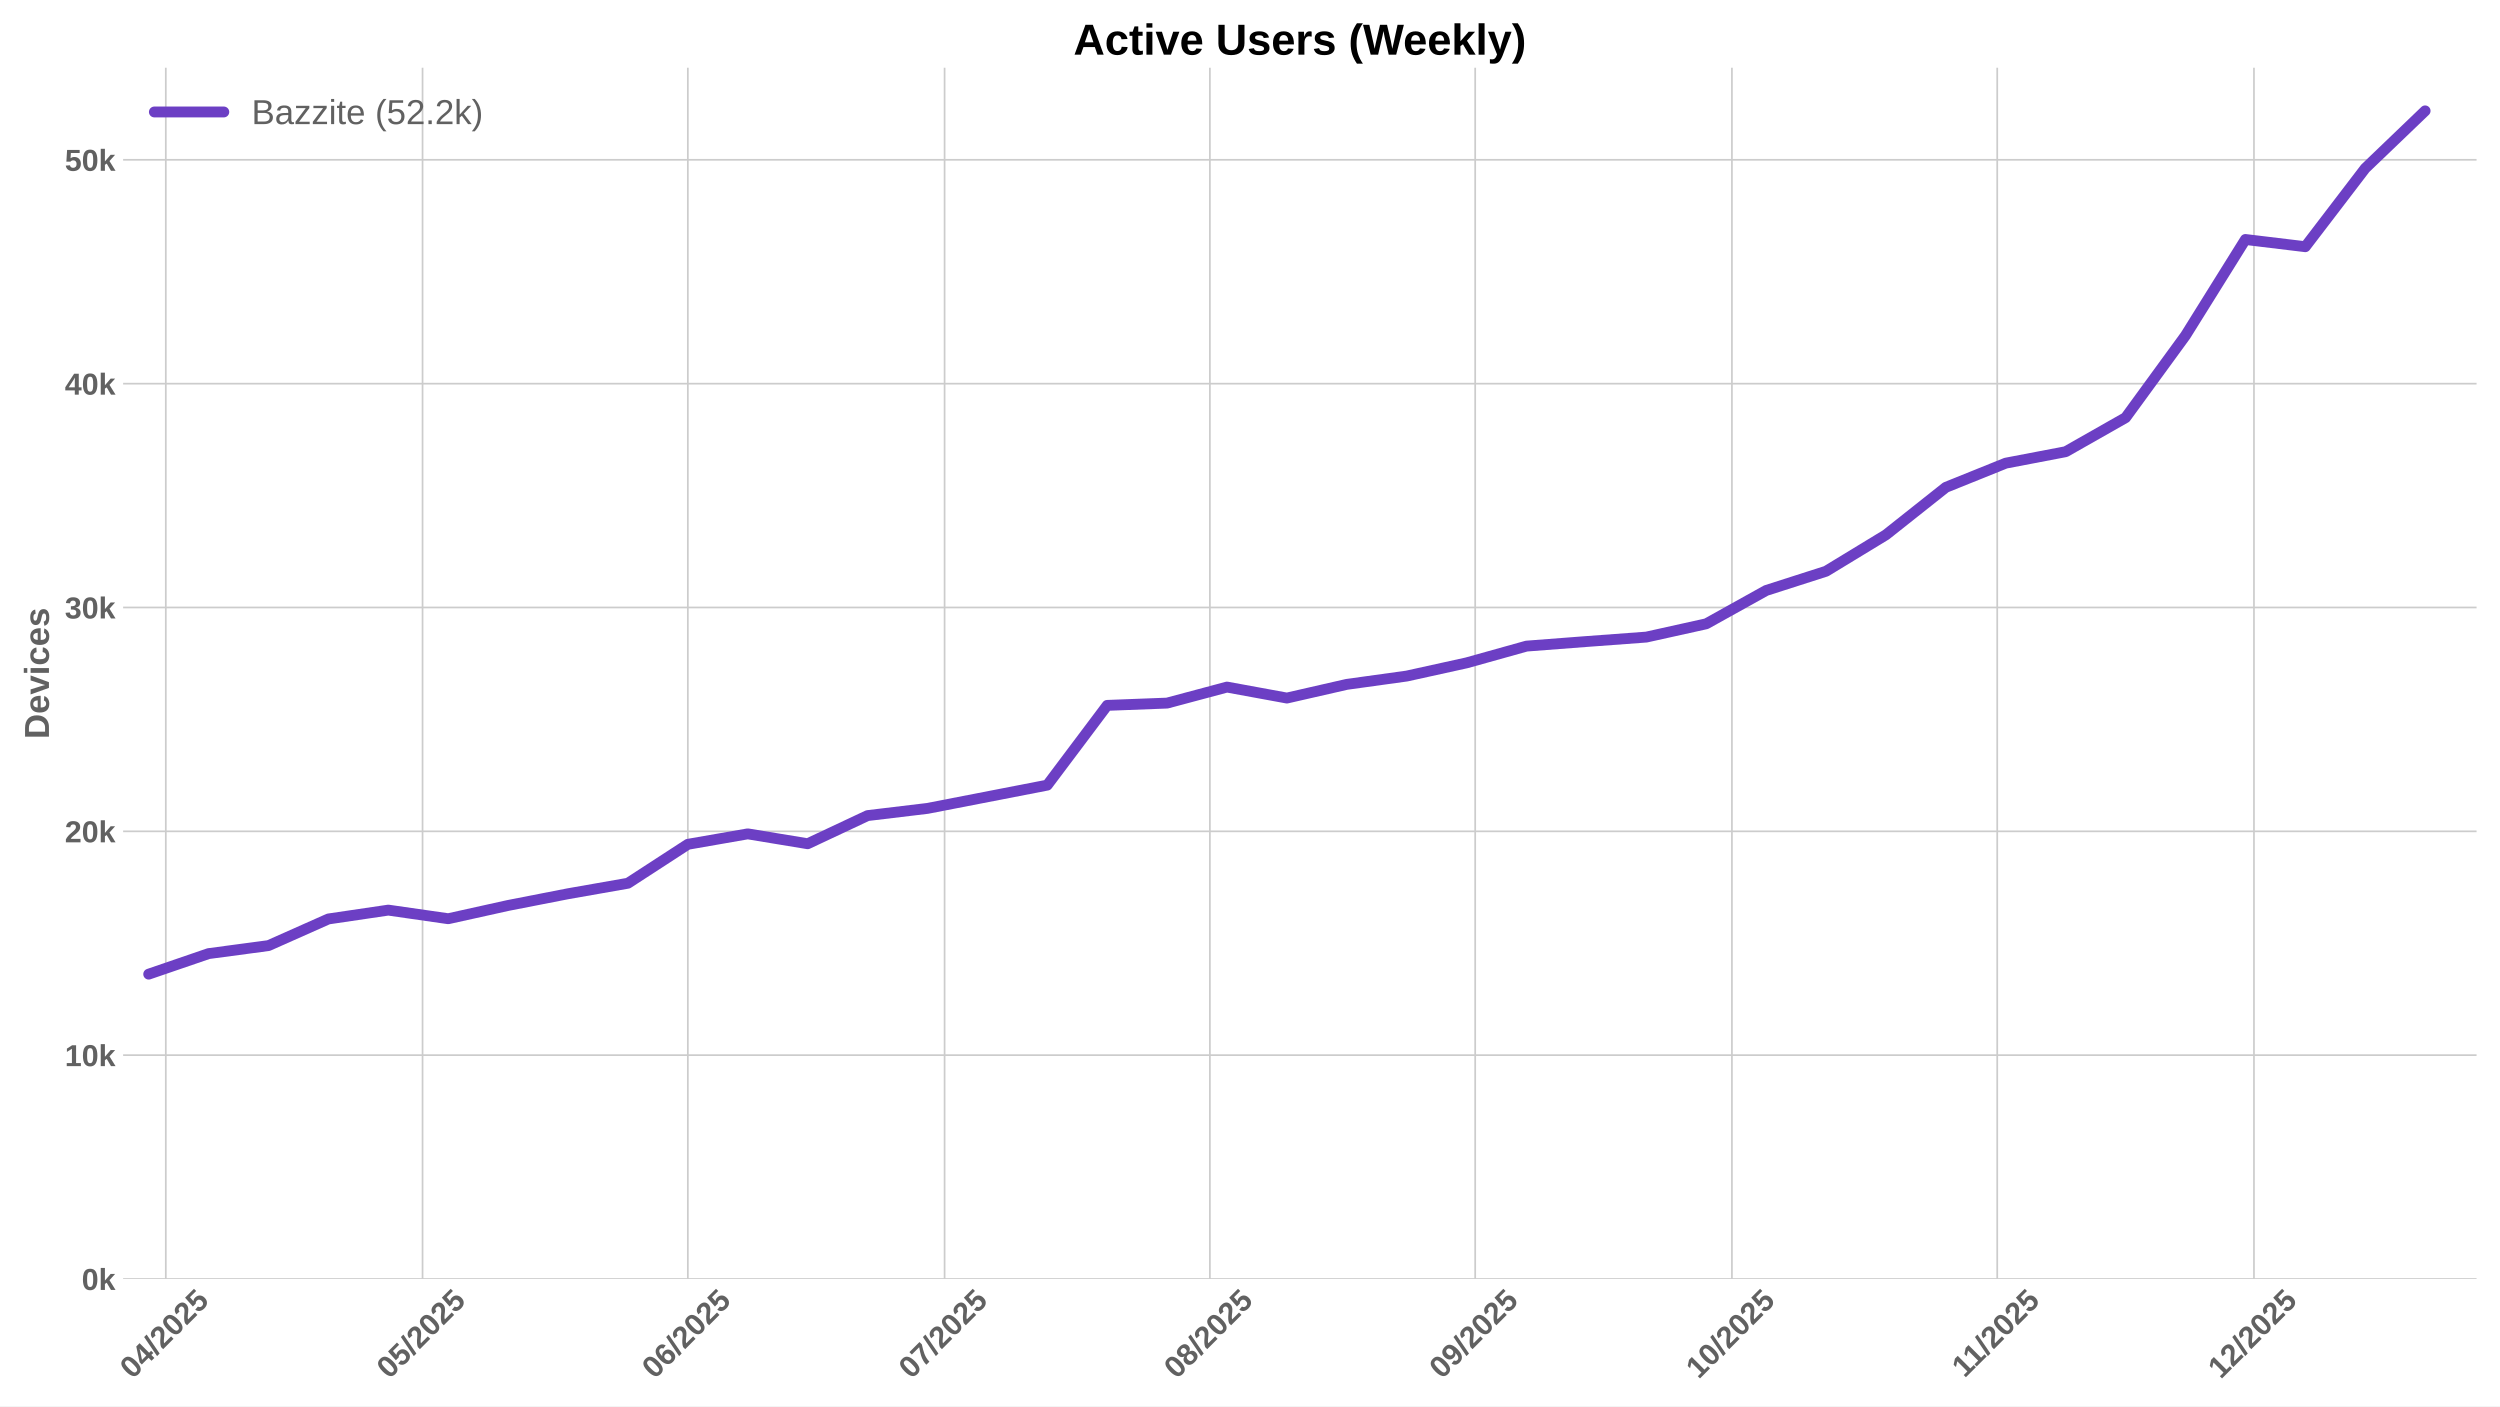
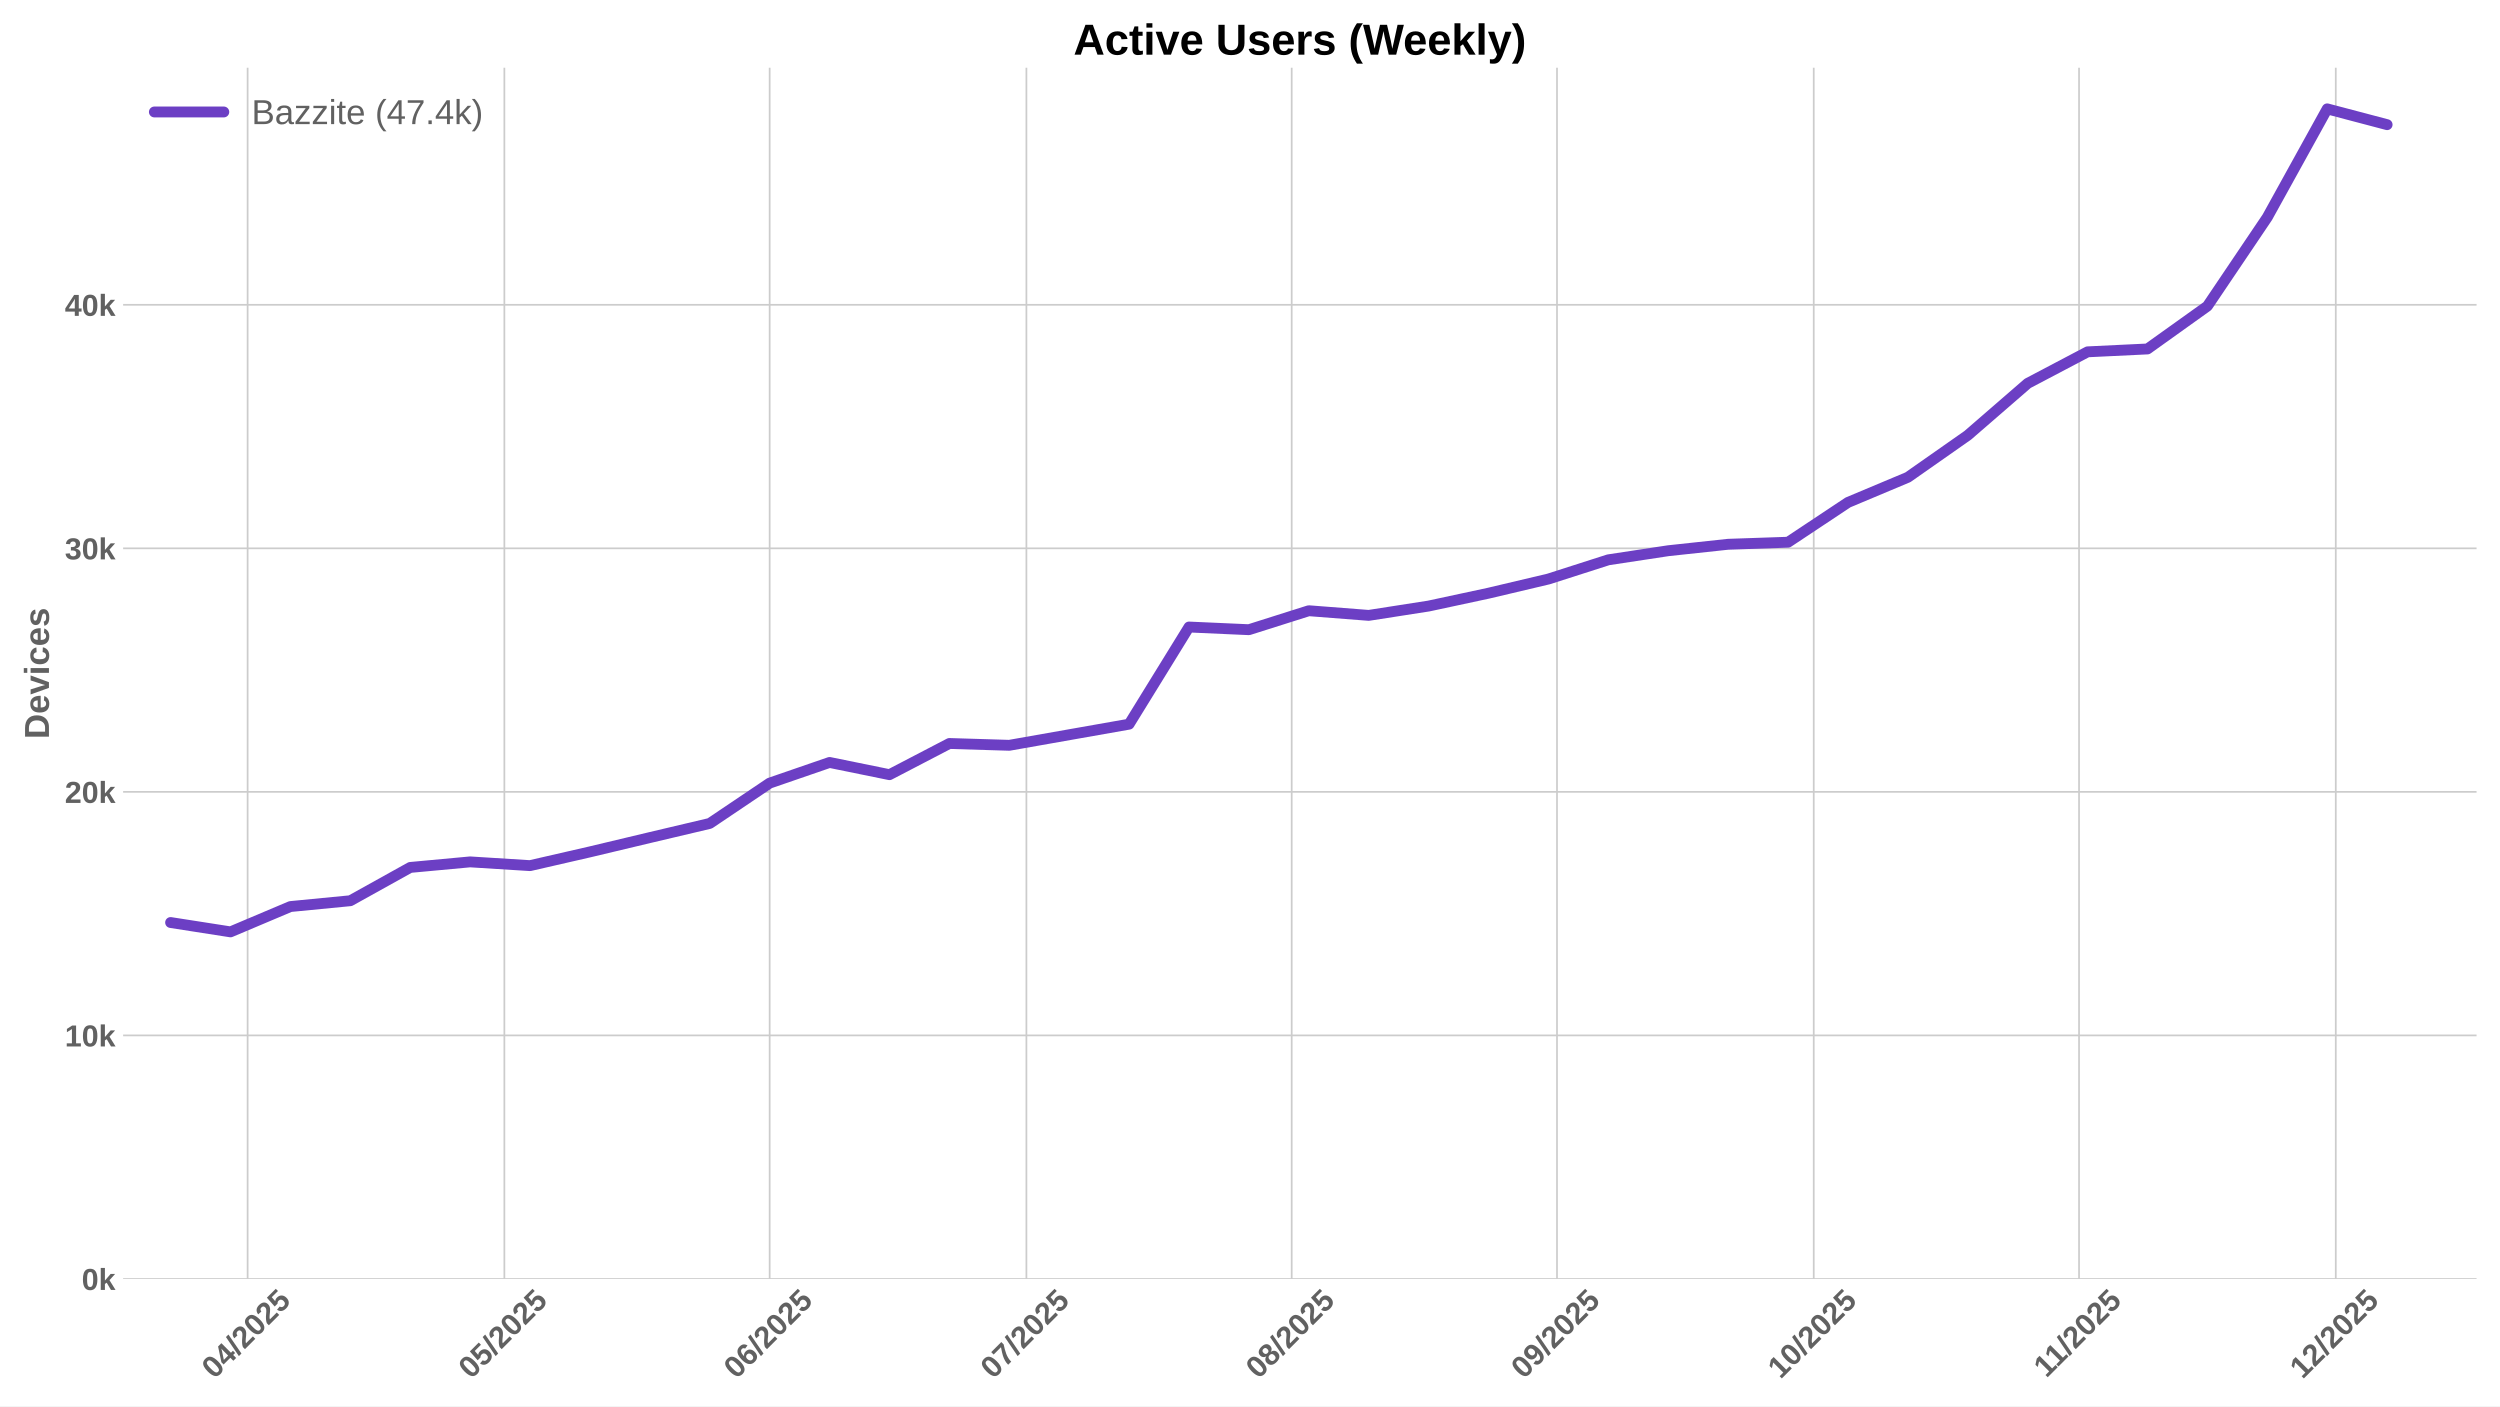
<svg xmlns="http://www.w3.org/2000/svg" xmlns:xlink="http://www.w3.org/1999/xlink" width="1152pt" height="648pt" viewBox="0 0 1152 648" version="1.1">
  <defs>
    <style type="text/css">*{stroke-linejoin: round; stroke-linecap: butt}</style>
  </defs>
  <g id="figure_1">
    <g id="patch_1">
      <path d="M 0 648  L 1152 648  L 1152 0  L 0 0  z " style="fill: #ffffff" />
    </g>
    <g id="axes_1">
      <g id="patch_2">
        <path d="M 56.73 589.343  L 1141.2 589.343  L 1141.2 31.2  L 56.73 31.2  z " style="fill: #ffffff" />
      </g>
      <g id="matplotlib.axis_1">
        <g id="xtick_1">
          <g id="line2d_1">
-             <path d="M 76.405 589.343  L 76.405 31.2  " clip-path="url(#p1073568703)" style="fill: none; stroke: #cccccc; stroke-width: 0.8; stroke-linecap: round" />
+             <path d="M 114.104 589.343  L 114.104 31.2  " clip-path="url(#p0a56b75568)" style="fill: none; stroke: #cccccc; stroke-width: 0.8; stroke-linecap: round" />
          </g>
          <g id="line2d_2" />
          <g id="text_1">
-             <g style="fill: #616161" transform="translate(61.07483 635.7977) rotate(-45) scale(0.14 -0.14)">
+             <g style="fill: #616161" transform="translate(98.77389 635.7977) rotate(-45) scale(0.14 -0.14)">
              <defs>
                <path id="LiberationSans-Bold-30" d="M 3297 2203  Q 3297 1088 2914 512  Q 2531 -63 1766 -63  Q 253 -63 253 2203  Q 253 2994 418 3494  Q 584 3994 915 4231  Q 1247 4469 1791 4469  Q 2572 4469 2934 3903  Q 3297 3338 3297 2203  z M 2416 2203  Q 2416 2813 2356 3150  Q 2297 3488 2165 3634  Q 2034 3781 1784 3781  Q 1519 3781 1383 3632  Q 1247 3484 1189 3148  Q 1131 2813 1131 2203  Q 1131 1600 1192 1261  Q 1253 922 1386 775  Q 1519 628 1772 628  Q 2022 628 2158 783  Q 2294 938 2355 1278  Q 2416 1619 2416 2203  z " transform="scale(0.015625)" />
                <path id="LiberationSans-Bold-34" d="M 2938 897  L 2938 0  L 2100 0  L 2100 897  L 97 897  L 97 1556  L 1956 4403  L 2938 4403  L 2938 1550  L 3525 1550  L 3525 897  L 2938 897  z M 2100 2991  Q 2100 3159 2111 3356  Q 2122 3553 2128 3609  Q 2047 3434 1834 3103  L 813 1550  L 2100 1550  L 2100 2991  z " transform="scale(0.015625)" />
                <path id="LiberationSans-Bold-2f" d="M 63 -128  L 972 4638  L 1716 4638  L 822 -128  L 63 -128  z " transform="scale(0.015625)" />
                <path id="LiberationSans-Bold-32" d="M 222 0  L 222 609  Q 394 988 711 1347  Q 1028 1706 1509 2097  Q 1972 2472 2158 2715  Q 2344 2959 2344 3194  Q 2344 3769 1766 3769  Q 1484 3769 1336 3617  Q 1188 3466 1144 3163  L 259 3213  Q 334 3825 717 4147  Q 1100 4469 1759 4469  Q 2472 4469 2853 4144  Q 3234 3819 3234 3231  Q 3234 2922 3112 2672  Q 2991 2422 2800 2211  Q 2609 2000 2376 1815  Q 2144 1631 1925 1456  Q 1706 1281 1526 1103  Q 1347 925 1259 722  L 3303 722  L 3303 0  L 222 0  z " transform="scale(0.015625)" />
                <path id="LiberationSans-Bold-35" d="M 3381 1466  Q 3381 766 2945 351  Q 2509 -63 1750 -63  Q 1088 -63 689 235  Q 291 534 197 1100  L 1075 1172  Q 1144 891 1319 762  Q 1494 634 1759 634  Q 2088 634 2283 843  Q 2478 1053 2478 1447  Q 2478 1794 2293 2001  Q 2109 2209 1778 2209  Q 1413 2209 1181 1925  L 325 1925  L 478 4403  L 3125 4403  L 3125 3750  L 1275 3750  L 1203 2638  Q 1522 2919 2000 2919  Q 2628 2919 3004 2528  Q 3381 2138 3381 1466  z " transform="scale(0.015625)" />
              </defs>
              <use xlink:href="#LiberationSans-Bold-30" />
              <use xlink:href="#LiberationSans-Bold-34" transform="translate(55.61523 0)" />
              <use xlink:href="#LiberationSans-Bold-2f" transform="translate(111.2305 0)" />
              <use xlink:href="#LiberationSans-Bold-32" transform="translate(139.0137 0)" />
              <use xlink:href="#LiberationSans-Bold-30" transform="translate(194.6289 0)" />
              <use xlink:href="#LiberationSans-Bold-32" transform="translate(250.2441 0)" />
              <use xlink:href="#LiberationSans-Bold-35" transform="translate(305.8594 0)" />
            </g>
          </g>
        </g>
        <g id="xtick_2">
          <g id="line2d_3">
-             <path d="M 194.711 589.343  L 194.711 31.2  " clip-path="url(#p1073568703)" style="fill: none; stroke: #cccccc; stroke-width: 0.8; stroke-linecap: round" />
+             <path d="M 232.41 589.343  L 232.41 31.2  " clip-path="url(#p0a56b75568)" style="fill: none; stroke: #cccccc; stroke-width: 0.8; stroke-linecap: round" />
          </g>
          <g id="line2d_4" />
          <g id="text_2">
-             <g style="fill: #616161" transform="translate(179.3807 635.7977) rotate(-45) scale(0.14 -0.14)">
+             <g style="fill: #616161" transform="translate(217.0797 635.7977) rotate(-45) scale(0.14 -0.14)">
              <use xlink:href="#LiberationSans-Bold-30" />
              <use xlink:href="#LiberationSans-Bold-35" transform="translate(55.61523 0)" />
              <use xlink:href="#LiberationSans-Bold-2f" transform="translate(111.2305 0)" />
              <use xlink:href="#LiberationSans-Bold-32" transform="translate(139.0137 0)" />
              <use xlink:href="#LiberationSans-Bold-30" transform="translate(194.6289 0)" />
              <use xlink:href="#LiberationSans-Bold-32" transform="translate(250.2441 0)" />
              <use xlink:href="#LiberationSans-Bold-35" transform="translate(305.8594 0)" />
            </g>
          </g>
        </g>
        <g id="xtick_3">
          <g id="line2d_5">
-             <path d="M 316.96 589.343  L 316.96 31.2  " clip-path="url(#p1073568703)" style="fill: none; stroke: #cccccc; stroke-width: 0.8; stroke-linecap: round" />
+             <path d="M 354.659 589.343  L 354.659 31.2  " clip-path="url(#p0a56b75568)" style="fill: none; stroke: #cccccc; stroke-width: 0.8; stroke-linecap: round" />
          </g>
          <g id="line2d_6" />
          <g id="text_3">
-             <g style="fill: #616161" transform="translate(301.63 635.7977) rotate(-45) scale(0.14 -0.14)">
+             <g style="fill: #616161" transform="translate(339.3291 635.7977) rotate(-45) scale(0.14 -0.14)">
              <defs>
                <path id="LiberationSans-Bold-36" d="M 3328 1441  Q 3328 738 2934 337  Q 2541 -63 1847 -63  Q 1069 -63 651 482  Q 234 1028 234 2100  Q 234 3278 657 3873  Q 1081 4469 1869 4469  Q 2428 4469 2751 4222  Q 3075 3975 3209 3456  L 2381 3341  Q 2263 3775 1850 3775  Q 1497 3775 1295 3422  Q 1094 3069 1094 2350  Q 1234 2584 1484 2709  Q 1734 2834 2050 2834  Q 2641 2834 2984 2459  Q 3328 2084 3328 1441  z M 2447 1416  Q 2447 1791 2273 1989  Q 2100 2188 1797 2188  Q 1506 2188 1331 2002  Q 1156 1816 1156 1509  Q 1156 1125 1339 873  Q 1522 622 1819 622  Q 2116 622 2281 833  Q 2447 1044 2447 1416  z " transform="scale(0.015625)" />
              </defs>
              <use xlink:href="#LiberationSans-Bold-30" />
              <use xlink:href="#LiberationSans-Bold-36" transform="translate(55.61523 0)" />
              <use xlink:href="#LiberationSans-Bold-2f" transform="translate(111.2305 0)" />
              <use xlink:href="#LiberationSans-Bold-32" transform="translate(139.0137 0)" />
              <use xlink:href="#LiberationSans-Bold-30" transform="translate(194.6289 0)" />
              <use xlink:href="#LiberationSans-Bold-32" transform="translate(250.2441 0)" />
              <use xlink:href="#LiberationSans-Bold-35" transform="translate(305.8594 0)" />
            </g>
          </g>
        </g>
        <g id="xtick_4">
          <g id="line2d_7">
-             <path d="M 435.266 589.343  L 435.266 31.2  " clip-path="url(#p1073568703)" style="fill: none; stroke: #cccccc; stroke-width: 0.8; stroke-linecap: round" />
+             <path d="M 472.965 589.343  L 472.965 31.2  " clip-path="url(#p0a56b75568)" style="fill: none; stroke: #cccccc; stroke-width: 0.8; stroke-linecap: round" />
          </g>
          <g id="line2d_8" />
          <g id="text_4">
-             <g style="fill: #616161" transform="translate(419.9358 635.7977) rotate(-45) scale(0.14 -0.14)">
+             <g style="fill: #616161" transform="translate(457.6349 635.7977) rotate(-45) scale(0.14 -0.14)">
              <defs>
                <path id="LiberationSans-Bold-37" d="M 3278 3706  Q 2981 3238 2717 2797  Q 2453 2356 2256 1911  Q 2059 1466 1945 995  Q 1831 525 1831 0  L 916 0  Q 916 550 1059 1064  Q 1203 1578 1475 2111  Q 1747 2644 2463 3681  L 275 3681  L 275 4403  L 3278 4403  L 3278 3706  z " transform="scale(0.015625)" />
              </defs>
              <use xlink:href="#LiberationSans-Bold-30" />
              <use xlink:href="#LiberationSans-Bold-37" transform="translate(55.61523 0)" />
              <use xlink:href="#LiberationSans-Bold-2f" transform="translate(111.2305 0)" />
              <use xlink:href="#LiberationSans-Bold-32" transform="translate(139.0137 0)" />
              <use xlink:href="#LiberationSans-Bold-30" transform="translate(194.6289 0)" />
              <use xlink:href="#LiberationSans-Bold-32" transform="translate(250.2441 0)" />
              <use xlink:href="#LiberationSans-Bold-35" transform="translate(305.8594 0)" />
            </g>
          </g>
        </g>
        <g id="xtick_5">
          <g id="line2d_9">
-             <path d="M 557.515 589.343  L 557.515 31.2  " clip-path="url(#p1073568703)" style="fill: none; stroke: #cccccc; stroke-width: 0.8; stroke-linecap: round" />
+             <path d="M 595.215 589.343  L 595.215 31.2  " clip-path="url(#p0a56b75568)" style="fill: none; stroke: #cccccc; stroke-width: 0.8; stroke-linecap: round" />
          </g>
          <g id="line2d_10" />
          <g id="text_5">
-             <g style="fill: #616161" transform="translate(542.1852 635.7977) rotate(-45) scale(0.14 -0.14)">
+             <g style="fill: #616161" transform="translate(579.8842 635.7977) rotate(-45) scale(0.14 -0.14)">
              <defs>
                <path id="LiberationSans-Bold-38" d="M 3363 1241  Q 3363 622 2953 279  Q 2544 -63 1784 -63  Q 1031 -63 617 278  Q 203 619 203 1234  Q 203 1656 447 1945  Q 691 2234 1100 2303  L 1100 2316  Q 744 2394 525 2669  Q 306 2944 306 3303  Q 306 3844 689 4156  Q 1072 4469 1772 4469  Q 2488 4469 2870 4164  Q 3253 3859 3253 3297  Q 3253 2938 3036 2666  Q 2819 2394 2453 2322  L 2453 2309  Q 2878 2241 3120 1961  Q 3363 1681 3363 1241  z M 2350 3250  Q 2350 3563 2206 3708  Q 2063 3853 1772 3853  Q 1203 3853 1203 3250  Q 1203 2619 1778 2619  Q 2066 2619 2208 2766  Q 2350 2913 2350 3250  z M 2453 1313  Q 2453 2003 1766 2003  Q 1447 2003 1276 1822  Q 1106 1641 1106 1300  Q 1106 913 1275 734  Q 1444 556 1791 556  Q 2131 556 2292 734  Q 2453 913 2453 1313  z " transform="scale(0.015625)" />
              </defs>
              <use xlink:href="#LiberationSans-Bold-30" />
              <use xlink:href="#LiberationSans-Bold-38" transform="translate(55.61523 0)" />
              <use xlink:href="#LiberationSans-Bold-2f" transform="translate(111.2305 0)" />
              <use xlink:href="#LiberationSans-Bold-32" transform="translate(139.0137 0)" />
              <use xlink:href="#LiberationSans-Bold-30" transform="translate(194.6289 0)" />
              <use xlink:href="#LiberationSans-Bold-32" transform="translate(250.2441 0)" />
              <use xlink:href="#LiberationSans-Bold-35" transform="translate(305.8594 0)" />
            </g>
          </g>
        </g>
        <g id="xtick_6">
          <g id="line2d_11">
-             <path d="M 679.765 589.343  L 679.765 31.2  " clip-path="url(#p1073568703)" style="fill: none; stroke: #cccccc; stroke-width: 0.8; stroke-linecap: round" />
+             <path d="M 717.464 589.343  L 717.464 31.2  " clip-path="url(#p0a56b75568)" style="fill: none; stroke: #cccccc; stroke-width: 0.8; stroke-linecap: round" />
          </g>
          <g id="line2d_12" />
          <g id="text_6">
-             <g style="fill: #616161" transform="translate(664.4345 635.7977) rotate(-45) scale(0.14 -0.14)">
+             <g style="fill: #616161" transform="translate(702.1336 635.7977) rotate(-45) scale(0.14 -0.14)">
              <defs>
                <path id="LiberationSans-Bold-39" d="M 3322 2272  Q 3322 1100 2894 518  Q 2466 -63 1678 -63  Q 1097 -63 767 185  Q 438 434 300 972  L 1125 1088  Q 1247 628 1688 628  Q 2056 628 2254 981  Q 2453 1334 2459 2028  Q 2341 1794 2070 1661  Q 1800 1528 1488 1528  Q 906 1528 564 1923  Q 222 2319 222 2994  Q 222 3688 623 4078  Q 1025 4469 1759 4469  Q 2550 4469 2936 3920  Q 3322 3372 3322 2272  z M 2394 2888  Q 2394 3297 2214 3539  Q 2034 3781 1738 3781  Q 1447 3781 1280 3570  Q 1113 3359 1113 2988  Q 1113 2622 1278 2401  Q 1444 2181 1741 2181  Q 2022 2181 2208 2373  Q 2394 2566 2394 2888  z " transform="scale(0.015625)" />
              </defs>
              <use xlink:href="#LiberationSans-Bold-30" />
              <use xlink:href="#LiberationSans-Bold-39" transform="translate(55.61523 0)" />
              <use xlink:href="#LiberationSans-Bold-2f" transform="translate(111.2305 0)" />
              <use xlink:href="#LiberationSans-Bold-32" transform="translate(139.0137 0)" />
              <use xlink:href="#LiberationSans-Bold-30" transform="translate(194.6289 0)" />
              <use xlink:href="#LiberationSans-Bold-32" transform="translate(250.2441 0)" />
              <use xlink:href="#LiberationSans-Bold-35" transform="translate(305.8594 0)" />
            </g>
          </g>
        </g>
        <g id="xtick_7">
          <g id="line2d_13">
-             <path d="M 798.071 589.343  L 798.071 31.2  " clip-path="url(#p1073568703)" style="fill: none; stroke: #cccccc; stroke-width: 0.8; stroke-linecap: round" />
+             <path d="M 835.77 589.343  L 835.77 31.2  " clip-path="url(#p0a56b75568)" style="fill: none; stroke: #cccccc; stroke-width: 0.8; stroke-linecap: round" />
          </g>
          <g id="line2d_14" />
          <g id="text_7">
-             <g style="fill: #616161" transform="translate(782.7403 635.7977) rotate(-45) scale(0.14 -0.14)">
+             <g style="fill: #616161" transform="translate(820.4394 635.7977) rotate(-45) scale(0.14 -0.14)">
              <defs>
                <path id="LiberationSans-Bold-31" d="M 403 0  L 403 653  L 1494 653  L 1494 3656  L 438 2997  L 438 3688  L 1541 4403  L 2372 4403  L 2372 653  L 3381 653  L 3381 0  L 403 0  z " transform="scale(0.015625)" />
              </defs>
              <use xlink:href="#LiberationSans-Bold-31" />
              <use xlink:href="#LiberationSans-Bold-30" transform="translate(55.61523 0)" />
              <use xlink:href="#LiberationSans-Bold-2f" transform="translate(111.2305 0)" />
              <use xlink:href="#LiberationSans-Bold-32" transform="translate(139.0137 0)" />
              <use xlink:href="#LiberationSans-Bold-30" transform="translate(194.6289 0)" />
              <use xlink:href="#LiberationSans-Bold-32" transform="translate(250.2441 0)" />
              <use xlink:href="#LiberationSans-Bold-35" transform="translate(305.8594 0)" />
            </g>
          </g>
        </g>
        <g id="xtick_8">
          <g id="line2d_15">
-             <path d="M 920.32 589.343  L 920.32 31.2  " clip-path="url(#p1073568703)" style="fill: none; stroke: #cccccc; stroke-width: 0.8; stroke-linecap: round" />
+             <path d="M 958.019 589.343  L 958.019 31.2  " clip-path="url(#p0a56b75568)" style="fill: none; stroke: #cccccc; stroke-width: 0.8; stroke-linecap: round" />
          </g>
          <g id="line2d_16" />
          <g id="text_8">
-             <g style="fill: #616161" transform="translate(905.2619 635.2532) rotate(-45) scale(0.14 -0.14)">
+             <g style="fill: #616161" transform="translate(942.961 635.2532) rotate(-45) scale(0.14 -0.14)">
              <use xlink:href="#LiberationSans-Bold-31" />
              <use xlink:href="#LiberationSans-Bold-31" transform="translate(50.11523 0)" />
              <use xlink:href="#LiberationSans-Bold-2f" transform="translate(105.7305 0)" />
              <use xlink:href="#LiberationSans-Bold-32" transform="translate(133.5137 0)" />
              <use xlink:href="#LiberationSans-Bold-30" transform="translate(189.1289 0)" />
              <use xlink:href="#LiberationSans-Bold-32" transform="translate(244.7441 0)" />
              <use xlink:href="#LiberationSans-Bold-35" transform="translate(300.3594 0)" />
            </g>
          </g>
        </g>
        <g id="xtick_9">
          <g id="line2d_17">
-             <path d="M 1038.626 589.343  L 1038.626 31.2  " clip-path="url(#p1073568703)" style="fill: none; stroke: #cccccc; stroke-width: 0.8; stroke-linecap: round" />
+             <path d="M 1076.325 589.343  L 1076.325 31.2  " clip-path="url(#p0a56b75568)" style="fill: none; stroke: #cccccc; stroke-width: 0.8; stroke-linecap: round" />
          </g>
          <g id="line2d_18" />
          <g id="text_9">
-             <g style="fill: #616161" transform="translate(1023.295 635.7977) rotate(-45) scale(0.14 -0.14)">
+             <g style="fill: #616161" transform="translate(1060.995 635.7977) rotate(-45) scale(0.14 -0.14)">
              <use xlink:href="#LiberationSans-Bold-31" />
              <use xlink:href="#LiberationSans-Bold-32" transform="translate(55.61523 0)" />
              <use xlink:href="#LiberationSans-Bold-2f" transform="translate(111.2305 0)" />
              <use xlink:href="#LiberationSans-Bold-32" transform="translate(139.0137 0)" />
              <use xlink:href="#LiberationSans-Bold-30" transform="translate(194.6289 0)" />
              <use xlink:href="#LiberationSans-Bold-32" transform="translate(250.2441 0)" />
              <use xlink:href="#LiberationSans-Bold-35" transform="translate(305.8594 0)" />
            </g>
          </g>
        </g>
      </g>
      <g id="matplotlib.axis_2">
        <g id="ytick_1">
          <g id="line2d_19">
-             <path d="M 56.73 589.343  L 1141.2 589.343  " clip-path="url(#p1073568703)" style="fill: none; stroke: #cccccc; stroke-width: 0.8; stroke-linecap: round" />
+             <path d="M 56.73 589.343  L 1141.2 589.343  " clip-path="url(#p0a56b75568)" style="fill: none; stroke: #cccccc; stroke-width: 0.8; stroke-linecap: round" />
          </g>
          <g id="line2d_20" />
          <g id="text_10">
            <g style="fill: #616161" transform="translate(37.65937 594.416) scale(0.14 -0.14)">
              <defs>
                <path id="LiberationSans-Bold-6b" d="M 2606 0  L 1703 1531  L 1325 1269  L 1325 0  L 447 0  L 447 4638  L 1325 4638  L 1325 1981  L 2531 3381  L 3475 3381  L 2288 2063  L 3566 0  L 2606 0  z " transform="scale(0.015625)" />
              </defs>
              <use xlink:href="#LiberationSans-Bold-30" />
              <use xlink:href="#LiberationSans-Bold-6b" transform="translate(55.61523 0)" />
            </g>
          </g>
        </g>
        <g id="ytick_2">
          <g id="line2d_21">
-             <path d="M 56.73 486.204  L 1141.2 486.204  " clip-path="url(#p1073568703)" style="fill: none; stroke: #cccccc; stroke-width: 0.8; stroke-linecap: round" />
+             <path d="M 56.73 477.124  L 1141.2 477.124  " clip-path="url(#p0a56b75568)" style="fill: none; stroke: #cccccc; stroke-width: 0.8; stroke-linecap: round" />
          </g>
          <g id="line2d_22" />
          <g id="text_11">
-             <g style="fill: #616161" transform="translate(29.87406 491.2767) scale(0.14 -0.14)">
+             <g style="fill: #616161" transform="translate(29.87406 482.1965) scale(0.14 -0.14)">
              <use xlink:href="#LiberationSans-Bold-31" />
              <use xlink:href="#LiberationSans-Bold-30" transform="translate(55.61523 0)" />
              <use xlink:href="#LiberationSans-Bold-6b" transform="translate(111.2305 0)" />
            </g>
          </g>
        </g>
        <g id="ytick_3">
          <g id="line2d_23">
-             <path d="M 56.73 383.065  L 1141.2 383.065  " clip-path="url(#p1073568703)" style="fill: none; stroke: #cccccc; stroke-width: 0.8; stroke-linecap: round" />
+             <path d="M 56.73 364.904  L 1141.2 364.904  " clip-path="url(#p0a56b75568)" style="fill: none; stroke: #cccccc; stroke-width: 0.8; stroke-linecap: round" />
          </g>
          <g id="line2d_24" />
          <g id="text_12">
-             <g style="fill: #616161" transform="translate(29.87406 388.1373) scale(0.14 -0.14)">
+             <g style="fill: #616161" transform="translate(29.87406 369.9771) scale(0.14 -0.14)">
              <use xlink:href="#LiberationSans-Bold-32" />
              <use xlink:href="#LiberationSans-Bold-30" transform="translate(55.61523 0)" />
              <use xlink:href="#LiberationSans-Bold-6b" transform="translate(111.2305 0)" />
            </g>
          </g>
        </g>
        <g id="ytick_4">
          <g id="line2d_25">
-             <path d="M 56.73 279.925  L 1141.2 279.925  " clip-path="url(#p1073568703)" style="fill: none; stroke: #cccccc; stroke-width: 0.8; stroke-linecap: round" />
+             <path d="M 56.73 252.685  L 1141.2 252.685  " clip-path="url(#p0a56b75568)" style="fill: none; stroke: #cccccc; stroke-width: 0.8; stroke-linecap: round" />
          </g>
          <g id="line2d_26" />
          <g id="text_13">
-             <g style="fill: #616161" transform="translate(29.87406 284.998) scale(0.14 -0.14)">
+             <g style="fill: #616161" transform="translate(29.87406 257.7576) scale(0.14 -0.14)">
              <defs>
                <path id="LiberationSans-Bold-33" d="M 3328 1222  Q 3328 603 2922 265  Q 2516 -72 1766 -72  Q 1056 -72 637 254  Q 219 581 147 1197  L 1041 1275  Q 1125 641 1763 641  Q 2078 641 2253 797  Q 2428 953 2428 1275  Q 2428 1569 2215 1725  Q 2003 1881 1584 1881  L 1278 1881  L 1278 2591  L 1566 2591  Q 1944 2591 2134 2745  Q 2325 2900 2325 3188  Q 2325 3459 2173 3614  Q 2022 3769 1731 3769  Q 1459 3769 1292 3619  Q 1125 3469 1100 3194  L 222 3256  Q 291 3825 694 4147  Q 1097 4469 1747 4469  Q 2438 4469 2827 4158  Q 3216 3847 3216 3297  Q 3216 2884 2973 2618  Q 2731 2353 2275 2266  L 2275 2253  Q 2781 2194 3054 1920  Q 3328 1647 3328 1222  z " transform="scale(0.015625)" />
              </defs>
              <use xlink:href="#LiberationSans-Bold-33" />
              <use xlink:href="#LiberationSans-Bold-30" transform="translate(55.61523 0)" />
              <use xlink:href="#LiberationSans-Bold-6b" transform="translate(111.2305 0)" />
            </g>
          </g>
        </g>
        <g id="ytick_5">
          <g id="line2d_27">
-             <path d="M 56.73 176.786  L 1141.2 176.786  " clip-path="url(#p1073568703)" style="fill: none; stroke: #cccccc; stroke-width: 0.8; stroke-linecap: round" />
+             <path d="M 56.73 140.465  L 1141.2 140.465  " clip-path="url(#p0a56b75568)" style="fill: none; stroke: #cccccc; stroke-width: 0.8; stroke-linecap: round" />
          </g>
          <g id="line2d_28" />
          <g id="text_14">
-             <g style="fill: #616161" transform="translate(29.87406 181.8586) scale(0.14 -0.14)">
+             <g style="fill: #616161" transform="translate(29.87406 145.5381) scale(0.14 -0.14)">
              <use xlink:href="#LiberationSans-Bold-34" />
              <use xlink:href="#LiberationSans-Bold-30" transform="translate(55.61523 0)" />
              <use xlink:href="#LiberationSans-Bold-6b" transform="translate(111.2305 0)" />
            </g>
          </g>
        </g>
-         <g id="ytick_6">
-           <g id="line2d_29">
-             <path d="M 56.73 73.646  L 1141.2 73.646  " clip-path="url(#p1073568703)" style="fill: none; stroke: #cccccc; stroke-width: 0.8; stroke-linecap: round" />
-           </g>
-           <g id="line2d_30" />
-           <g id="text_15">
-             <g style="fill: #616161" transform="translate(29.87406 78.71929) scale(0.14 -0.14)">
-               <use xlink:href="#LiberationSans-Bold-35" />
-               <use xlink:href="#LiberationSans-Bold-30" transform="translate(55.61523 0)" />
-               <use xlink:href="#LiberationSans-Bold-6b" transform="translate(111.2305 0)" />
-             </g>
-           </g>
-         </g>
-         <g id="text_16">
+         <g id="text_15">
          <g style="fill: #616161" transform="translate(22.55406 340.5153) rotate(-90) scale(0.16 -0.16)">
            <defs>
              <path id="LiberationSans-Bold-44" d="M 4353 2234  Q 4353 1553 4086 1045  Q 3819 538 3330 269  Q 2841 0 2209 0  L 428 0  L 428 4403  L 2022 4403  Q 3134 4403 3743 3842  Q 4353 3281 4353 2234  z M 3425 2234  Q 3425 2944 3056 3317  Q 2688 3691 2003 3691  L 1350 3691  L 1350 713  L 2131 713  Q 2725 713 3075 1122  Q 3425 1531 3425 2234  z " transform="scale(0.015625)" />
              <path id="LiberationSans-Bold-65" d="M 1831 -63  Q 1069 -63 659 389  Q 250 841 250 1706  Q 250 2544 665 2994  Q 1081 3444 1844 3444  Q 2572 3444 2956 2961  Q 3341 2478 3341 1547  L 3341 1522  L 1172 1522  Q 1172 1028 1355 776  Q 1538 525 1875 525  Q 2341 525 2463 928  L 3291 856  Q 2931 -63 1831 -63  z M 1831 2891  Q 1522 2891 1355 2675  Q 1188 2459 1178 2072  L 2491 2072  Q 2466 2481 2294 2686  Q 2122 2891 1831 2891  z " transform="scale(0.015625)" />
              <path id="LiberationSans-Bold-76" d="M 2284 0  L 1234 0  L 25 3381  L 953 3381  L 1544 1491  Q 1591 1334 1766 709  Q 1797 838 1894 1159  Q 1991 1481 2613 3381  L 3531 3381  L 2284 0  z " transform="scale(0.015625)" />
              <path id="LiberationSans-Bold-69" d="M 447 3991  L 447 4638  L 1325 4638  L 1325 3991  L 447 3991  z M 447 0  L 447 3381  L 1325 3381  L 1325 0  L 447 0  z " transform="scale(0.015625)" />
              <path id="LiberationSans-Bold-63" d="M 1856 -63  Q 1088 -63 669 395  Q 250 853 250 1672  Q 250 2509 672 2976  Q 1094 3444 1869 3444  Q 2466 3444 2856 3144  Q 3247 2844 3347 2316  L 2463 2272  Q 2425 2531 2275 2686  Q 2125 2841 1850 2841  Q 1172 2841 1172 1706  Q 1172 538 1863 538  Q 2113 538 2281 695  Q 2450 853 2491 1166  L 3372 1125  Q 3325 778 3123 506  Q 2922 234 2594 85  Q 2266 -63 1856 -63  z " transform="scale(0.015625)" />
              <path id="LiberationSans-Bold-73" d="M 3297 988  Q 3297 497 2895 217  Q 2494 -63 1784 -63  Q 1088 -63 717 157  Q 347 378 225 844  L 997 959  Q 1063 719 1223 619  Q 1384 519 1784 519  Q 2153 519 2322 612  Q 2491 706 2491 906  Q 2491 1069 2355 1164  Q 2219 1259 1894 1325  Q 1150 1472 890 1598  Q 631 1725 495 1926  Q 359 2128 359 2422  Q 359 2906 732 3176  Q 1106 3447 1791 3447  Q 2394 3447 2761 3212  Q 3128 2978 3219 2534  L 2441 2453  Q 2403 2659 2256 2761  Q 2109 2863 1791 2863  Q 1478 2863 1322 2783  Q 1166 2703 1166 2516  Q 1166 2369 1286 2283  Q 1406 2197 1691 2141  Q 2088 2059 2395 1973  Q 2703 1888 2889 1769  Q 3075 1650 3186 1464  Q 3297 1278 3297 988  z " transform="scale(0.015625)" />
            </defs>
            <use xlink:href="#LiberationSans-Bold-44" />
            <use xlink:href="#LiberationSans-Bold-65" transform="translate(72.2168 0)" />
            <use xlink:href="#LiberationSans-Bold-76" transform="translate(127.832 0)" />
            <use xlink:href="#LiberationSans-Bold-69" transform="translate(183.4473 0)" />
            <use xlink:href="#LiberationSans-Bold-63" transform="translate(211.2305 0)" />
            <use xlink:href="#LiberationSans-Bold-65" transform="translate(266.8457 0)" />
            <use xlink:href="#LiberationSans-Bold-73" transform="translate(322.4609 0)" />
          </g>
        </g>
      </g>
-       <g id="line2d_31">
-         <path d="M 68.518 448.888  L 96.123 439.42  L 123.727 435.727  L 151.332 423.454  L 178.937 419.38  L 206.542 423.351  L 234.146 417.235  L 261.751 411.84  L 289.356 406.993  L 316.96 389.057  L 344.565 384.24  L 372.17 388.799  L 399.774 375.824  L 427.379 372.513  L 482.588 361.787  L 510.193 325.038  L 537.798 323.986  L 565.403 316.602  L 593.007 321.666  L 620.612 315.354  L 648.217 311.527  L 675.821 305.442  L 703.426 297.727  L 731.031 295.613  L 758.635 293.57  L 786.24 287.444  L 813.845 272.087  L 841.449 263.227  L 869.054 246.436  L 896.659 224.55  L 924.263 213.421  L 951.868 208.14  L 979.473 192.463  L 1007.078 154.611  L 1034.682 110.354  L 1062.287 113.685  L 1089.892 77.566  L 1117.496 51.09  " clip-path="url(#p1073568703)" style="fill: none; stroke: #6c3fc4; stroke-width: 5; stroke-linecap: round" />
+       <g id="line2d_29">
+         <path d="M 78.612 425.099  L 106.217 429.408  L 133.822 417.737  L 161.427 415.055  L 189.031 399.715  L 216.636 397.156  L 244.241 398.884  L 271.845 392.544  L 299.45 385.957  L 327.055 379.437  L 354.659 360.853  L 382.264 351.337  L 409.869 356.97  L 437.473 342.595  L 465.078 343.437  L 520.287 333.696  L 547.892 288.932  L 575.497 290.166  L 603.102 281.424  L 630.706 283.568  L 658.311 279.27  L 685.916 273.344  L 713.52 266.813  L 741.125 257.959  L 768.73 253.773  L 796.334 250.799  L 823.939 249.857  L 851.544 231.52  L 879.148 219.928  L 906.753 200.581  L 934.358 176.656  L 961.963 162.124  L 989.567 160.799  L 1017.172 141.06  L 1044.777 100.122  L 1072.381 50.162  L 1099.986 57.445  " clip-path="url(#p0a56b75568)" style="fill: none; stroke: #6c3fc4; stroke-width: 5; stroke-linecap: round" />
      </g>
      <g id="patch_3">
        <path d="M 56.73 589.343  L 56.73 31.2  " style="fill: none" />
      </g>
      <g id="patch_4">
        <path d="M 1141.2 589.343  L 1141.2 31.2  " style="fill: none" />
      </g>
      <g id="patch_5">
        <path d="M 56.73 589.343  L 1141.2 589.343  " style="fill: none" />
      </g>
      <g id="patch_6">
        <path d="M 56.73 31.2  L 1141.2 31.2  " style="fill: none" />
      </g>
-       <g id="text_17">
+       <g id="text_16">
        <g transform="translate(494.6541 25.2) scale(0.2 -0.2)">
          <defs>
            <path id="LiberationSans-Bold-41" d="M 3541 0  L 3150 1125  L 1472 1125  L 1081 0  L 159 0  L 1766 4403  L 2853 4403  L 4453 0  L 3541 0  z M 2309 3725  L 2291 3656  Q 2259 3544 2215 3400  Q 2172 3256 1678 1819  L 2944 1819  L 2509 3084  L 2375 3509  L 2309 3725  z " transform="scale(0.015625)" />
            <path id="LiberationSans-Bold-74" d="M 1313 -56  Q 925 -56 715 155  Q 506 366 506 794  L 506 2788  L 78 2788  L 78 3381  L 550 3381  L 825 4175  L 1375 4175  L 1375 3381  L 2016 3381  L 2016 2788  L 1375 2788  L 1375 1031  Q 1375 784 1469 667  Q 1563 550 1759 550  Q 1863 550 2053 594  L 2053 50  Q 1728 -56 1313 -56  z " transform="scale(0.015625)" />
            <path id="LiberationSans-Bold-20" transform="scale(0.015625)" />
            <path id="LiberationSans-Bold-55" d="M 2259 -63  Q 1350 -63 867 381  Q 384 825 384 1650  L 384 4403  L 1306 4403  L 1306 1722  Q 1306 1200 1554 929  Q 1803 659 2284 659  Q 2778 659 3043 942  Q 3309 1225 3309 1753  L 3309 4403  L 4231 4403  L 4231 1697  Q 4231 859 3714 398  Q 3197 -63 2259 -63  z " transform="scale(0.015625)" />
            <path id="LiberationSans-Bold-72" d="M 447 0  L 447 2588  Q 447 2866 439 3052  Q 431 3238 422 3381  L 1259 3381  Q 1269 3325 1284 3039  Q 1300 2753 1300 2659  L 1313 2659  Q 1441 3016 1541 3161  Q 1641 3306 1778 3376  Q 1916 3447 2122 3447  Q 2291 3447 2394 3400  L 2394 2666  Q 2181 2713 2019 2713  Q 1691 2713 1508 2447  Q 1325 2181 1325 1659  L 1325 0  L 447 0  z " transform="scale(0.015625)" />
            <path id="LiberationSans-Bold-28" d="M 1247 -1328  Q 756 -622 537 81  Q 319 784 319 1659  Q 319 2531 537 3232  Q 756 3934 1247 4638  L 2125 4638  Q 1631 3925 1407 3219  Q 1184 2513 1184 1656  Q 1184 803 1406 101  Q 1628 -600 2125 -1328  L 1247 -1328  z " transform="scale(0.015625)" />
            <path id="LiberationSans-Bold-57" d="M 4897 0  L 3803 0  L 3206 2547  Q 3097 2997 3022 3488  Q 2947 3078 2900 2864  Q 2853 2650 2234 0  L 1141 0  L 6 4403  L 941 4403  L 1578 1559  L 1722 872  Q 1809 1306 1892 1701  Q 1975 2097 2516 4403  L 3547 4403  L 4103 2059  Q 4169 1797 4325 872  L 4403 1234  L 4569 1953  L 5100 4403  L 6034 4403  L 4897 0  z " transform="scale(0.015625)" />
            <path id="LiberationSans-Bold-6c" d="M 447 0  L 447 4638  L 1325 4638  L 1325 0  L 447 0  z " transform="scale(0.015625)" />
            <path id="LiberationSans-Bold-79" d="M 884 -1328  Q 569 -1328 331 -1288  L 331 -663  Q 497 -688 634 -688  Q 822 -688 945 -628  Q 1069 -569 1167 -431  Q 1266 -294 1388 34  L 50 3381  L 978 3381  L 1509 1797  Q 1634 1456 1825 753  L 1903 1050  L 2106 1784  L 2606 3381  L 3525 3381  L 2188 -178  Q 1919 -828 1630 -1078  Q 1341 -1328 884 -1328  z " transform="scale(0.015625)" />
            <path id="LiberationSans-Bold-29" d="M 6 -1328  Q 506 -597 726 101  Q 947 800 947 1656  Q 947 2516 722 3223  Q 497 3931 6 4638  L 884 4638  Q 1378 3928 1595 3225  Q 1813 2522 1813 1659  Q 1813 791 1595 87  Q 1378 -616 884 -1328  L 6 -1328  z " transform="scale(0.015625)" />
          </defs>
          <use xlink:href="#LiberationSans-Bold-41" />
          <use xlink:href="#LiberationSans-Bold-63" transform="translate(72.2168 0)" />
          <use xlink:href="#LiberationSans-Bold-74" transform="translate(127.832 0)" />
          <use xlink:href="#LiberationSans-Bold-69" transform="translate(161.1328 0)" />
          <use xlink:href="#LiberationSans-Bold-76" transform="translate(188.916 0)" />
          <use xlink:href="#LiberationSans-Bold-65" transform="translate(244.5312 0)" />
          <use xlink:href="#LiberationSans-Bold-20" transform="translate(300.1465 0)" />
          <use xlink:href="#LiberationSans-Bold-55" transform="translate(327.9297 0)" />
          <use xlink:href="#LiberationSans-Bold-73" transform="translate(400.1465 0)" />
          <use xlink:href="#LiberationSans-Bold-65" transform="translate(455.7617 0)" />
          <use xlink:href="#LiberationSans-Bold-72" transform="translate(511.377 0)" />
          <use xlink:href="#LiberationSans-Bold-73" transform="translate(550.293 0)" />
          <use xlink:href="#LiberationSans-Bold-20" transform="translate(605.9082 0)" />
          <use xlink:href="#LiberationSans-Bold-28" transform="translate(633.6914 0)" />
          <use xlink:href="#LiberationSans-Bold-57" transform="translate(666.9922 0)" />
          <use xlink:href="#LiberationSans-Bold-65" transform="translate(759.627 0)" />
          <use xlink:href="#LiberationSans-Bold-65" transform="translate(815.2422 0)" />
          <use xlink:href="#LiberationSans-Bold-6b" transform="translate(870.8574 0)" />
          <use xlink:href="#LiberationSans-Bold-6c" transform="translate(926.4727 0)" />
          <use xlink:href="#LiberationSans-Bold-79" transform="translate(954.2559 0)" />
          <use xlink:href="#LiberationSans-Bold-29" transform="translate(1009.871 0)" />
        </g>
      </g>
      <g id="legend_1">
-         <g id="line2d_32">
+         <g id="line2d_30">
          <path d="M 71.13 51.595  L 87.13 51.595  L 103.13 51.595  " style="fill: none; stroke: #6c3fc4; stroke-width: 5; stroke-linecap: round" />
        </g>
-         <g id="text_18">
+         <g id="text_17">
          <g style="fill: #616161" transform="translate(115.93 57.195) scale(0.16 -0.16)">
            <defs>
              <path id="LiberationSans-42" d="M 3931 1241  Q 3931 653 3503 326  Q 3075 0 2313 0  L 525 0  L 525 4403  L 2125 4403  Q 3675 4403 3675 3334  Q 3675 2944 3456 2678  Q 3238 2413 2838 2322  Q 3363 2259 3647 1970  Q 3931 1681 3931 1241  z M 3075 3263  Q 3075 3619 2831 3772  Q 2588 3925 2125 3925  L 1122 3925  L 1122 2531  L 2125 2531  Q 2603 2531 2839 2711  Q 3075 2891 3075 3263  z M 3328 1288  Q 3328 2066 2234 2066  L 1122 2066  L 1122 478  L 2281 478  Q 2828 478 3078 681  Q 3328 884 3328 1288  z " transform="scale(0.015625)" />
              <path id="LiberationSans-61" d="M 1294 -63  Q 784 -63 528 206  Q 272 475 272 944  Q 272 1469 617 1750  Q 963 2031 1731 2050  L 2491 2063  L 2491 2247  Q 2491 2659 2316 2837  Q 2141 3016 1766 3016  Q 1388 3016 1216 2887  Q 1044 2759 1009 2478  L 422 2531  Q 566 3444 1778 3444  Q 2416 3444 2737 3151  Q 3059 2859 3059 2306  L 3059 850  Q 3059 600 3125 473  Q 3191 347 3375 347  Q 3456 347 3559 369  L 3559 19  Q 3347 -31 3125 -31  Q 2813 -31 2670 133  Q 2528 297 2509 647  L 2491 647  Q 2275 259 1989 98  Q 1703 -63 1294 -63  z M 1422 359  Q 1731 359 1972 500  Q 2213 641 2352 886  Q 2491 1131 2491 1391  L 2491 1669  L 1875 1656  Q 1478 1650 1273 1575  Q 1069 1500 959 1344  Q 850 1188 850 934  Q 850 659 998 509  Q 1147 359 1422 359  z " transform="scale(0.015625)" />
              <path id="LiberationSans-7a" d="M 259 0  L 259 428  L 2150 2947  L 366 2947  L 366 3381  L 2816 3381  L 2816 2953  L 922 434  L 2881 434  L 2881 0  L 259 0  z " transform="scale(0.015625)" />
              <path id="LiberationSans-69" d="M 428 4100  L 428 4638  L 991 4638  L 991 4100  L 428 4100  z M 428 0  L 428 3381  L 991 3381  L 991 0  L 428 0  z " transform="scale(0.015625)" />
              <path id="LiberationSans-74" d="M 1731 25  Q 1453 -50 1163 -50  Q 488 -50 488 716  L 488 2972  L 97 2972  L 97 3381  L 509 3381  L 675 4138  L 1050 4138  L 1050 3381  L 1675 3381  L 1675 2972  L 1050 2972  L 1050 838  Q 1050 594 1129 495  Q 1209 397 1406 397  Q 1519 397 1731 441  L 1731 25  z " transform="scale(0.015625)" />
              <path id="LiberationSans-65" d="M 863 1572  Q 863 991 1103 675  Q 1344 359 1806 359  Q 2172 359 2392 506  Q 2613 653 2691 878  L 3184 738  Q 2881 -63 1806 -63  Q 1056 -63 664 384  Q 272 831 272 1713  Q 272 2550 664 2997  Q 1056 3444 1784 3444  Q 3275 3444 3275 1647  L 3275 1572  L 863 1572  z M 2694 2003  Q 2647 2538 2422 2783  Q 2197 3028 1775 3028  Q 1366 3028 1127 2754  Q 888 2481 869 2003  L 2694 2003  z " transform="scale(0.015625)" />
              <path id="LiberationSans-20" transform="scale(0.015625)" />
              <path id="LiberationSans-28" d="M 397 1663  Q 397 2566 680 3284  Q 963 4003 1550 4638  L 2094 4638  Q 1509 3988 1236 3256  Q 963 2525 963 1656  Q 963 791 1233 62  Q 1503 -666 2094 -1325  L 1550 -1325  Q 959 -688 678 32  Q 397 753 397 1650  L 397 1663  z " transform="scale(0.015625)" />
-               <path id="LiberationSans-35" d="M 3291 1434  Q 3291 738 2877 337  Q 2463 -63 1728 -63  Q 1113 -63 734 206  Q 356 475 256 984  L 825 1050  Q 1003 397 1741 397  Q 2194 397 2450 670  Q 2706 944 2706 1422  Q 2706 1838 2448 2094  Q 2191 2350 1753 2350  Q 1525 2350 1328 2278  Q 1131 2206 934 2034  L 384 2034  L 531 4403  L 3034 4403  L 3034 3925  L 1044 3925  L 959 2528  Q 1325 2809 1869 2809  Q 2519 2809 2905 2428  Q 3291 2047 3291 1434  z " transform="scale(0.015625)" />
-               <path id="LiberationSans-32" d="M 322 0  L 322 397  Q 481 763 711 1042  Q 941 1322 1194 1548  Q 1447 1775 1695 1969  Q 1944 2163 2144 2356  Q 2344 2550 2467 2762  Q 2591 2975 2591 3244  Q 2591 3606 2378 3806  Q 2166 4006 1788 4006  Q 1428 4006 1195 3811  Q 963 3616 922 3263  L 347 3316  Q 409 3844 795 4156  Q 1181 4469 1788 4469  Q 2453 4469 2811 4155  Q 3169 3841 3169 3263  Q 3169 3006 3051 2753  Q 2934 2500 2703 2247  Q 2472 1994 1819 1463  Q 1459 1169 1246 933  Q 1034 697 941 478  L 3238 478  L 3238 0  L 322 0  z " transform="scale(0.015625)" />
+               <path id="LiberationSans-34" d="M 2753 997  L 2753 0  L 2222 0  L 2222 997  L 147 997  L 147 1434  L 2163 4403  L 2753 4403  L 2753 1441  L 3372 1441  L 3372 997  L 2753 997  z M 2222 3769  Q 2216 3750 2134 3603  Q 2053 3456 2013 3397  L 884 1734  L 716 1503  L 666 1441  L 2222 1441  L 2222 3769  z " transform="scale(0.015625)" />
+               <path id="LiberationSans-37" d="M 3238 3947  Q 2563 2916 2284 2331  Q 2006 1747 1867 1178  Q 1728 609 1728 0  L 1141 0  Q 1141 844 1498 1776  Q 1856 2709 2694 3925  L 328 3925  L 328 4403  L 3238 4403  L 3238 3947  z " transform="scale(0.015625)" />
              <path id="LiberationSans-2e" d="M 584 0  L 584 684  L 1194 684  L 1194 0  L 584 0  z " transform="scale(0.015625)" />
              <path id="LiberationSans-6b" d="M 2550 0  L 1406 1544  L 994 1203  L 994 0  L 431 0  L 431 4638  L 994 4638  L 994 1741  L 2478 3381  L 3138 3381  L 1766 1928  L 3209 0  L 2550 0  z " transform="scale(0.015625)" />
              <path id="LiberationSans-29" d="M 1734 1650  Q 1734 747 1451 28  Q 1169 -691 581 -1325  L 38 -1325  Q 625 -669 897 57  Q 1169 784 1169 1656  Q 1169 2528 895 3256  Q 622 3984 38 4638  L 581 4638  Q 1172 4000 1453 3279  Q 1734 2559 1734 1663  L 1734 1650  z " transform="scale(0.015625)" />
            </defs>
            <use xlink:href="#LiberationSans-42" />
            <use xlink:href="#LiberationSans-61" transform="translate(66.69922 0)" />
            <use xlink:href="#LiberationSans-7a" transform="translate(122.3145 0)" />
            <use xlink:href="#LiberationSans-7a" transform="translate(172.3145 0)" />
            <use xlink:href="#LiberationSans-69" transform="translate(222.3145 0)" />
            <use xlink:href="#LiberationSans-74" transform="translate(244.5312 0)" />
            <use xlink:href="#LiberationSans-65" transform="translate(272.3145 0)" />
            <use xlink:href="#LiberationSans-20" transform="translate(327.9297 0)" />
            <use xlink:href="#LiberationSans-28" transform="translate(355.7129 0)" />
-             <use xlink:href="#LiberationSans-35" transform="translate(389.0137 0)" />
-             <use xlink:href="#LiberationSans-32" transform="translate(444.6289 0)" />
+             <use xlink:href="#LiberationSans-34" transform="translate(389.0137 0)" />
+             <use xlink:href="#LiberationSans-37" transform="translate(444.6289 0)" />
            <use xlink:href="#LiberationSans-2e" transform="translate(500.2441 0)" />
-             <use xlink:href="#LiberationSans-32" transform="translate(528.0273 0)" />
+             <use xlink:href="#LiberationSans-34" transform="translate(528.0273 0)" />
            <use xlink:href="#LiberationSans-6b" transform="translate(583.6426 0)" />
            <use xlink:href="#LiberationSans-29" transform="translate(633.6426 0)" />
          </g>
        </g>
      </g>
    </g>
  </g>
  <defs>
-     <clipPath id="p1073568703">
+     <clipPath id="p0a56b75568">
      <rect x="56.73" y="31.2" width="1084.47" height="558.143" />
    </clipPath>
  </defs>
</svg>
